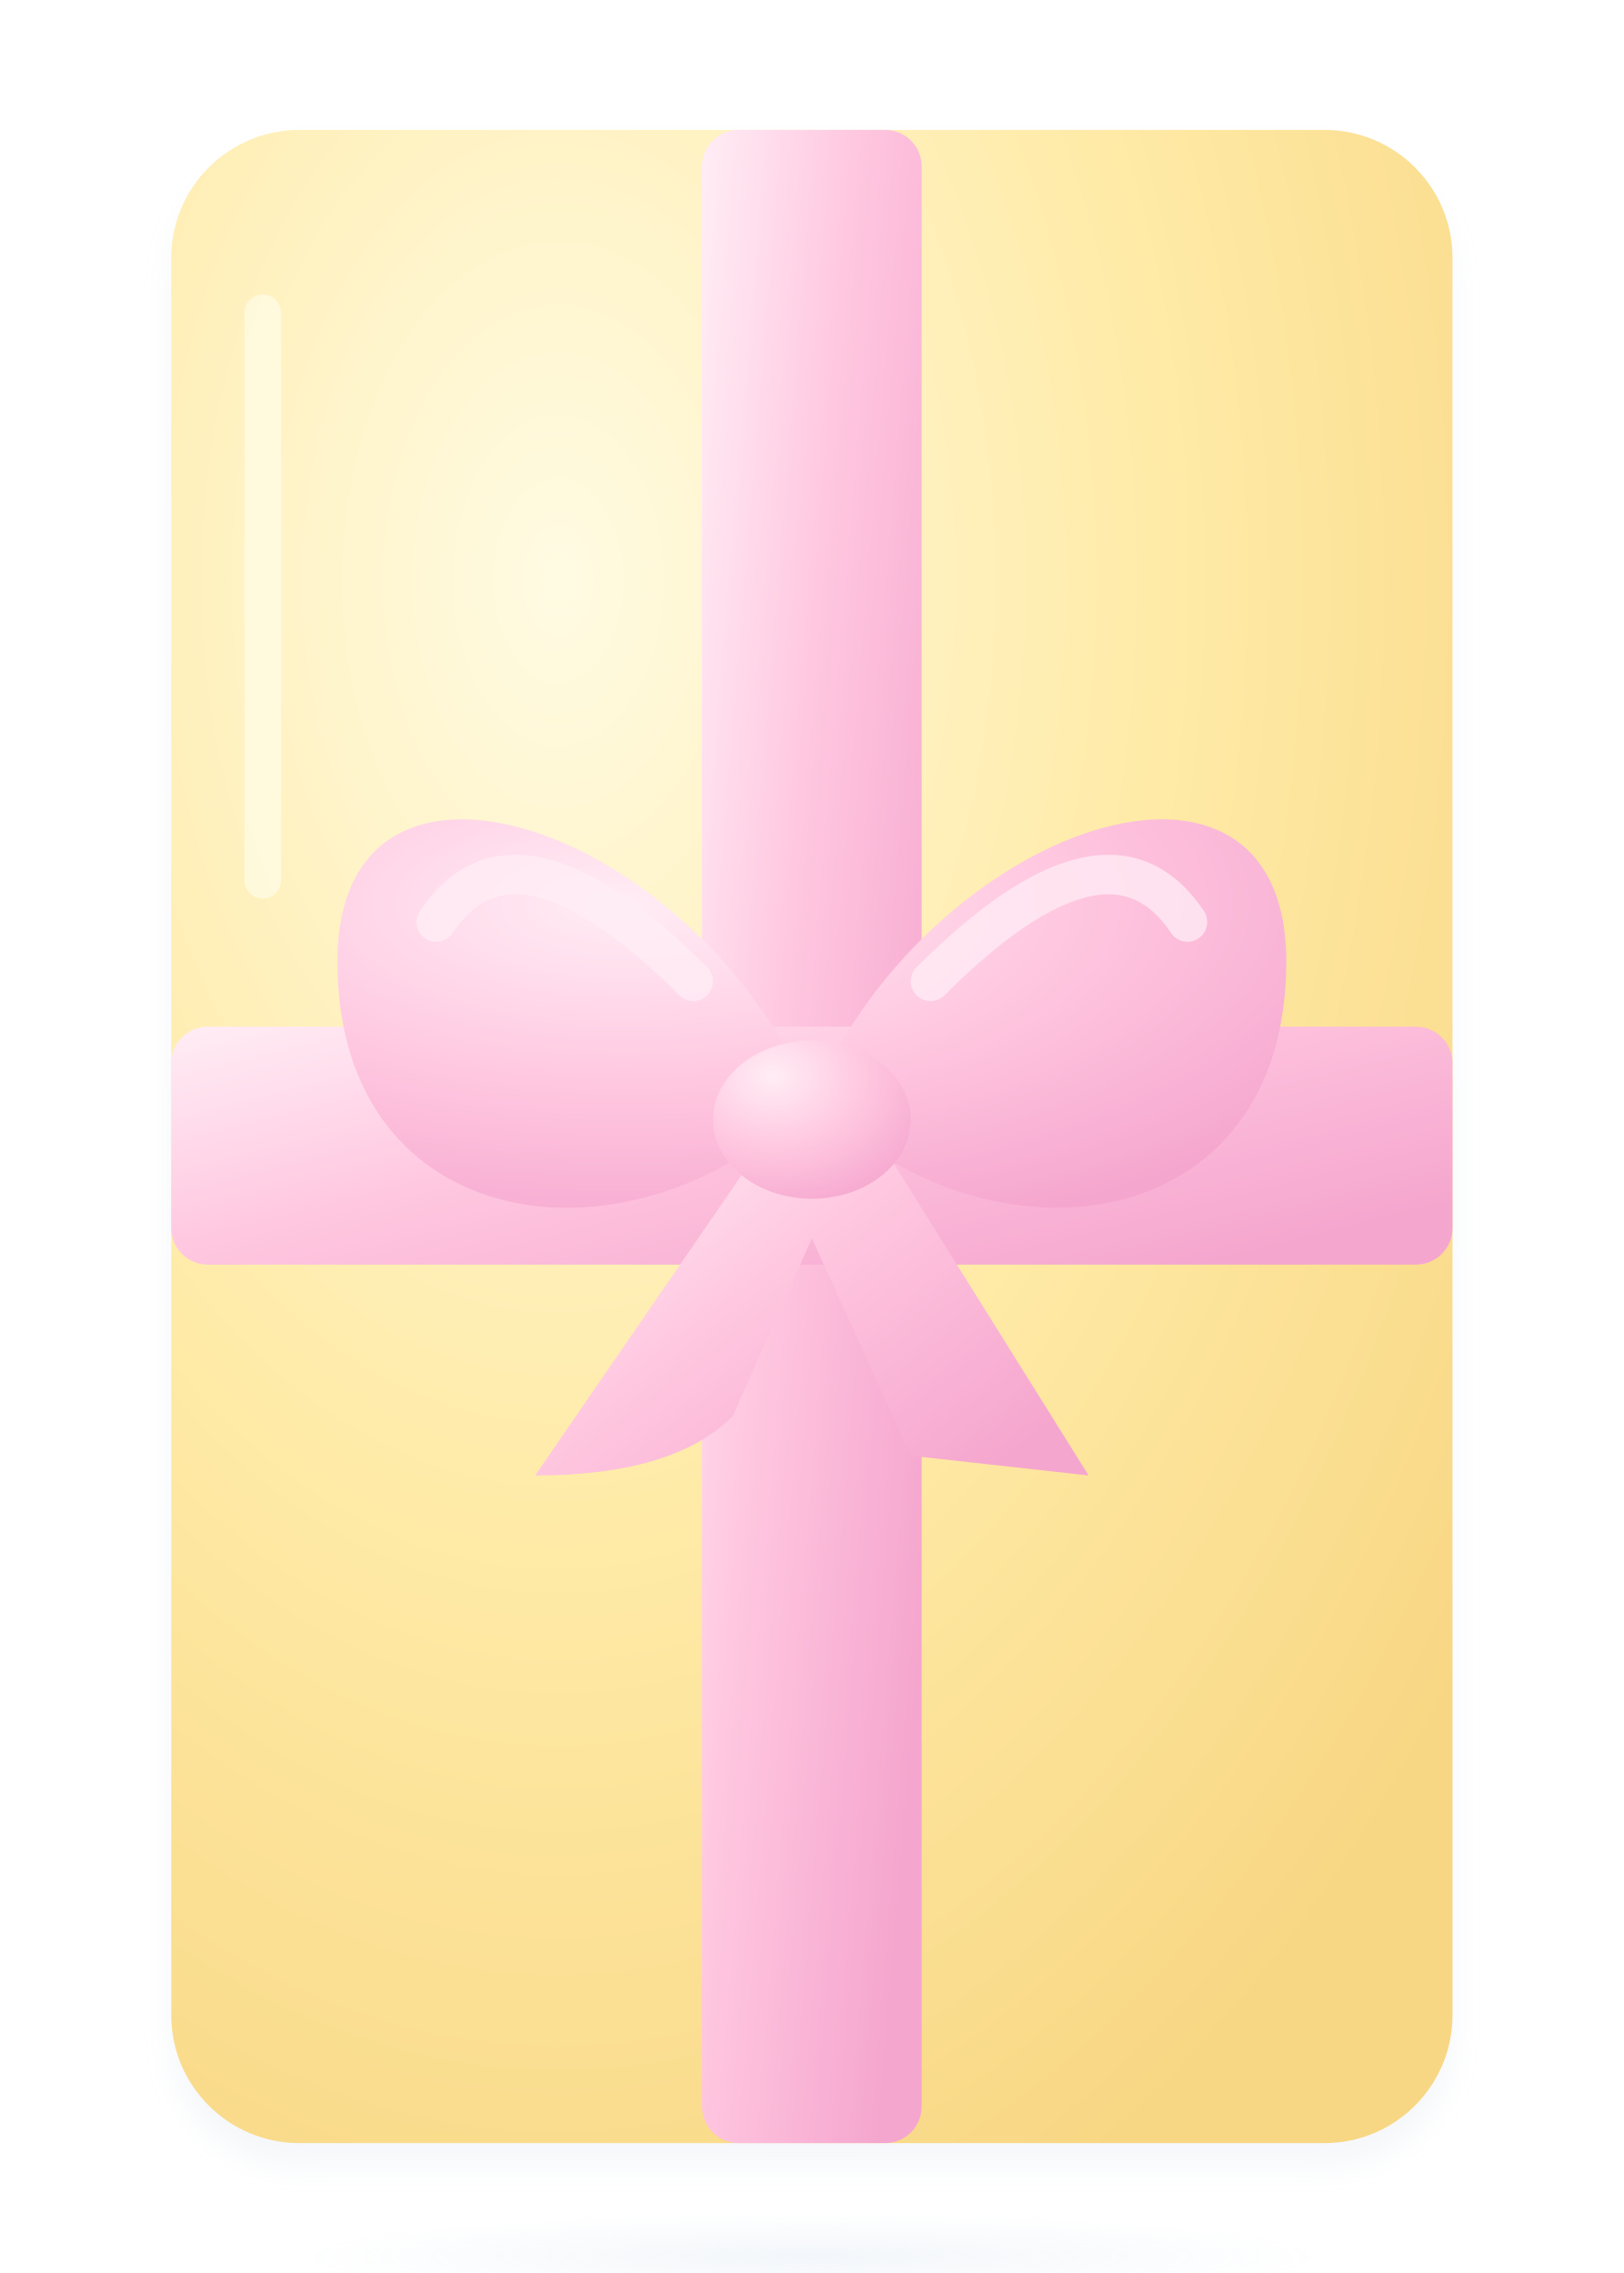
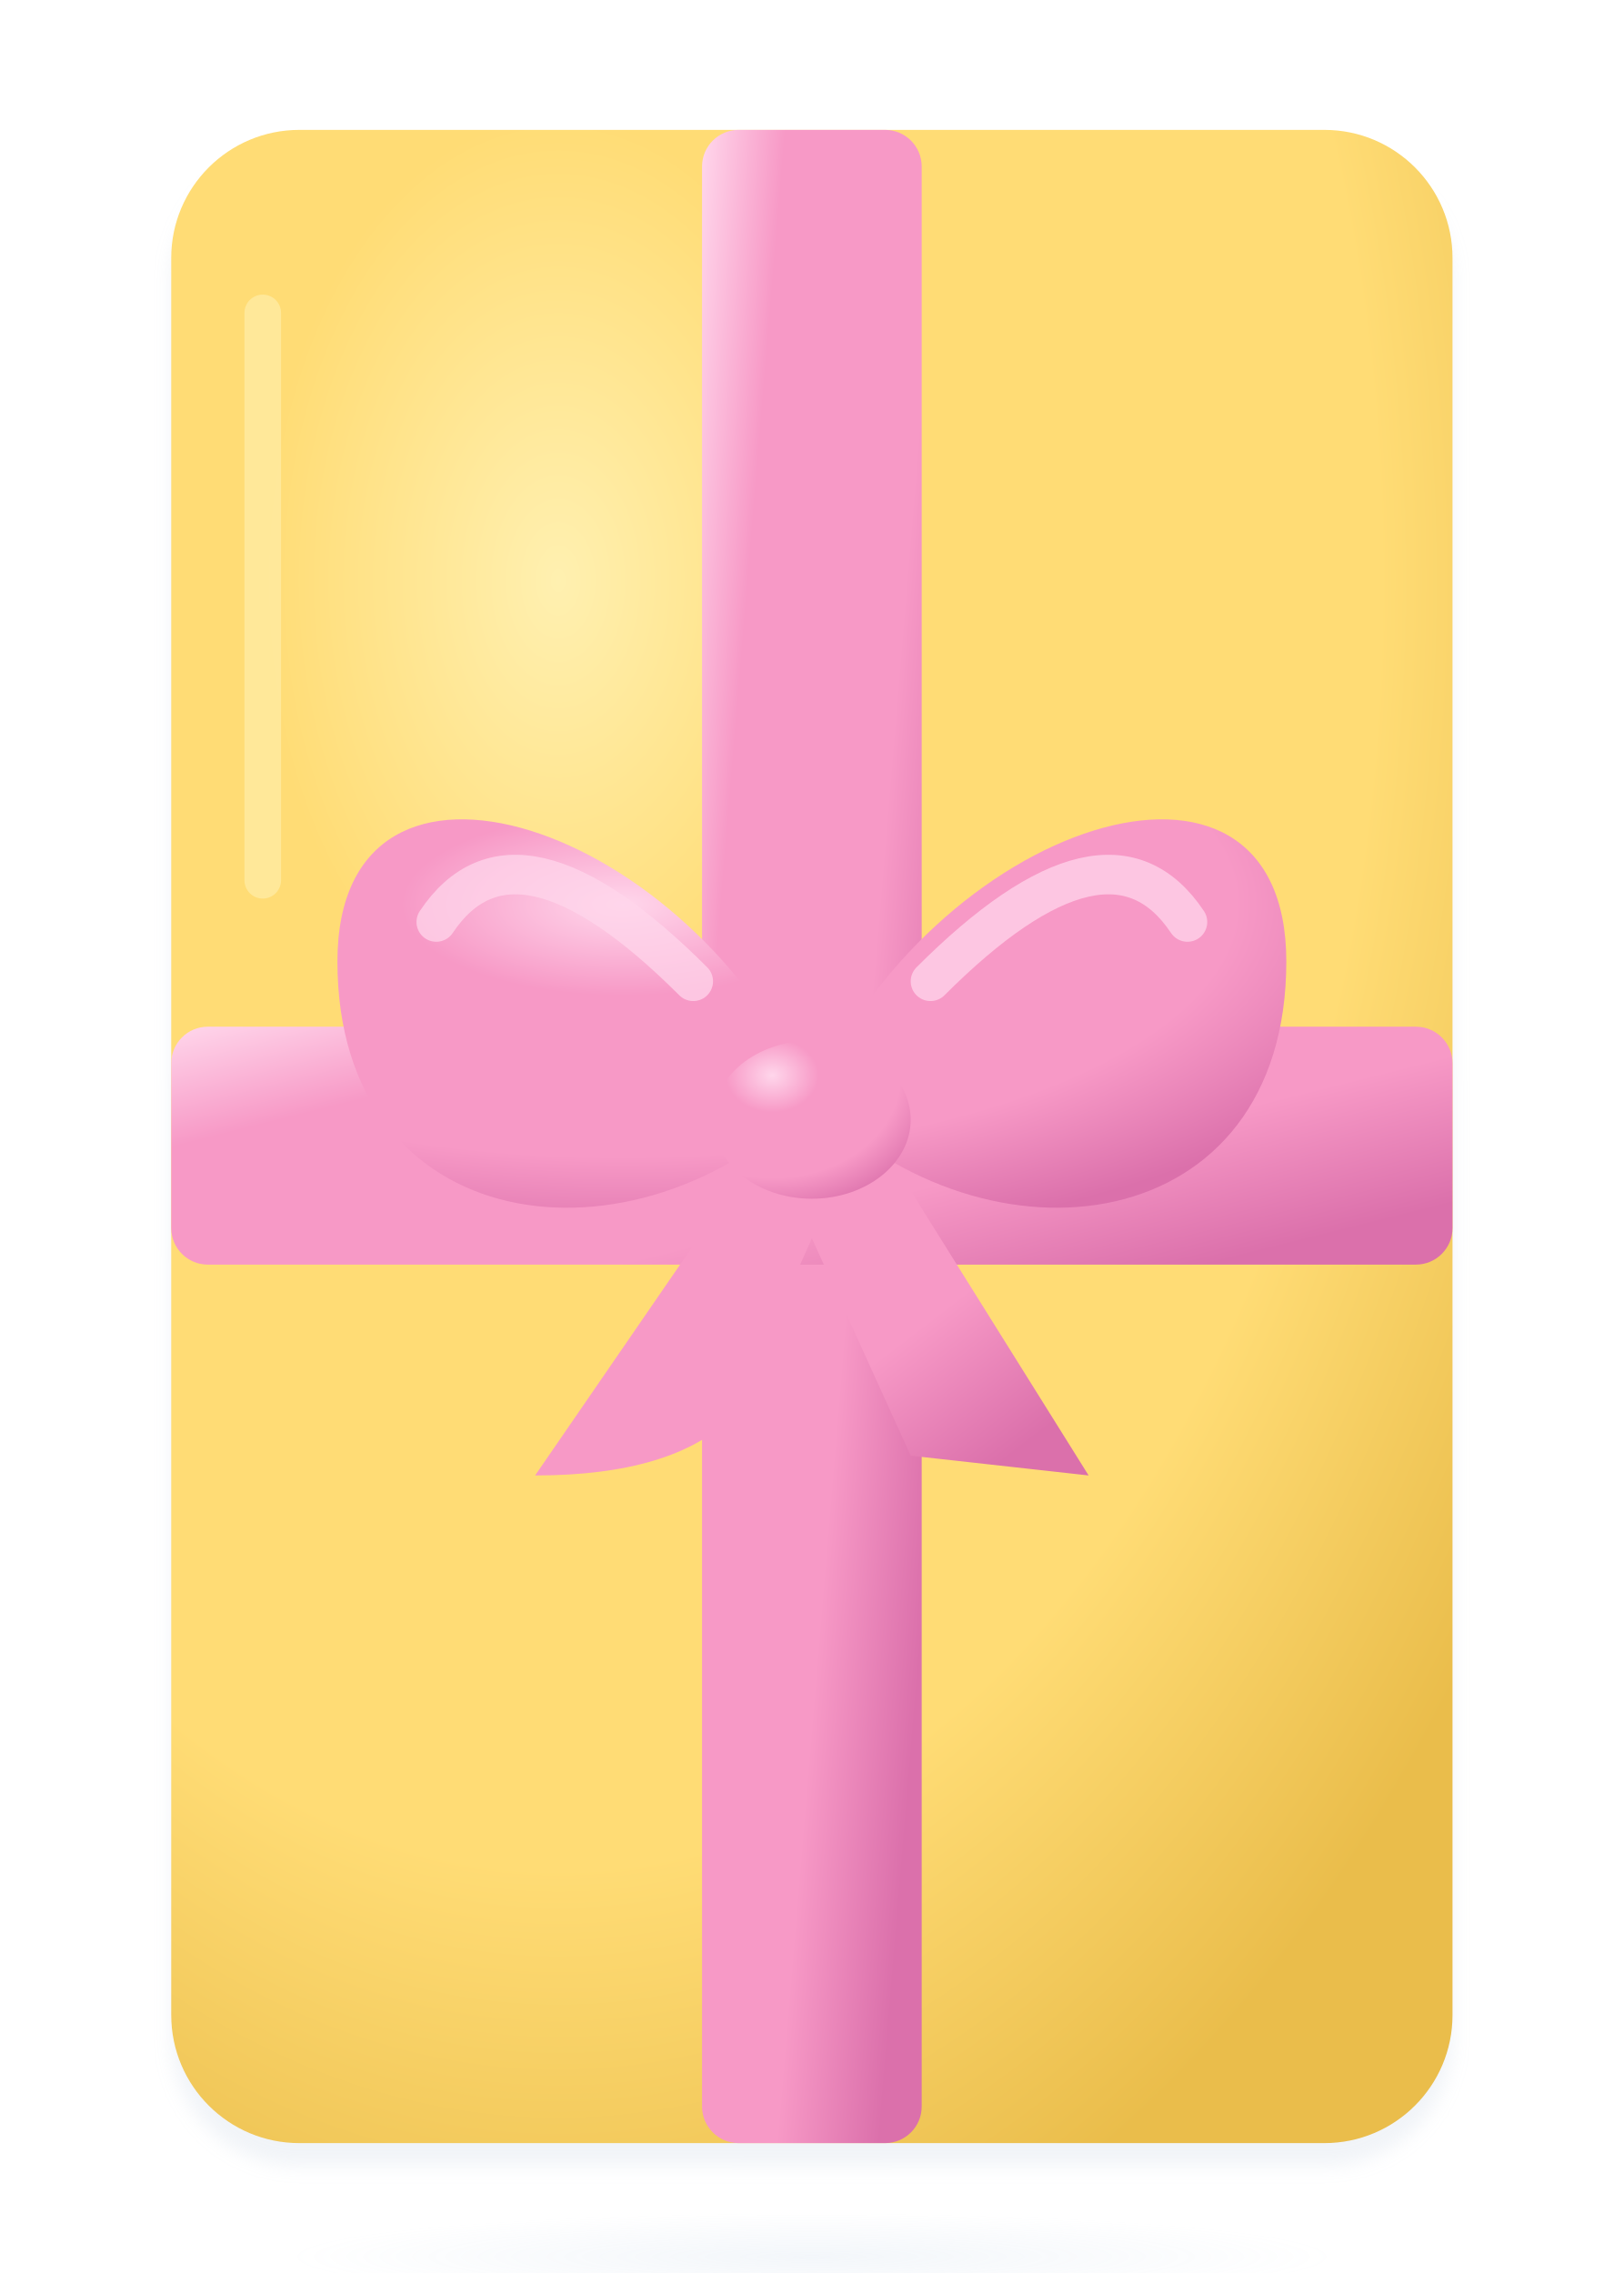
<svg xmlns="http://www.w3.org/2000/svg" viewBox="0 0 100 140" width="100" height="140" preserveAspectRatio="xMidYMid meet">
  <defs>
    <radialGradient id="yellow" cx="30%" cy="22%" r="90%">
-       <stop stop-color="#fffbe3" />
-       <stop offset=".52" stop-color="#ffeba8" />
-       <stop offset="1" stop-color="#f8d784" />
+       <stop stop-color="#fff0b0" />
+       <stop offset=".26" stop-color="#ffdc75" />
+       <stop offset=".72" stop-color="#ffdc75" />
+       <stop offset="1" stop-color="#eabd4b" />
    </radialGradient>
    <linearGradient id="pink-linear" x1="0" y1="0" x2="1" y2=".75">
-       <stop stop-color="#ffedf5" />
-       <stop offset=".45" stop-color="#ffc7e0" />
-       <stop offset="1" stop-color="#f5a6ce" />
+       <stop stop-color="#ffd6eb" />
+       <stop offset=".24" stop-color="#f799c6" />
+       <stop offset=".7" stop-color="#f799c6" />
+       <stop offset="1" stop-color="#db70ab" />
    </linearGradient>
    <radialGradient id="pink" cx="30%" cy="22%" r="90%">
-       <stop stop-color="#ffedf5" />
-       <stop offset=".52" stop-color="#ffc7e0" />
-       <stop offset="1" stop-color="#f5a6ce" />
+       <stop stop-color="#ffd6eb" />
+       <stop offset=".26" stop-color="#f799c6" />
+       <stop offset=".72" stop-color="#f799c6" />
+       <stop offset="1" stop-color="#db70ab" />
    </radialGradient>
    <radialGradient id="floor-shadow">
      <stop stop-color="#9db9d8" stop-opacity=".12" />
      <stop offset=".6" stop-color="#9db9d8" stop-opacity=".05" />
      <stop offset="1" stop-color="#9db9d8" stop-opacity="0" />
    </radialGradient>
    <filter id="object-shadow" filterUnits="userSpaceOnUse" x="-10" y="-10" width="120" height="164" color-interpolation-filters="sRGB">
-       <feGaussianBlur in="SourceAlpha" stdDeviation=".85" result="soft-shadow" />
+       <feGaussianBlur in="SourceAlpha" stdDeviation=".55" result="soft-shadow" />
      <feOffset in="soft-shadow" dy="1.4" result="offset-shadow" />
-       <feFlood flood-color="#96acce" flood-opacity=".10" />
+       <feFlood flood-color="#96acce" flood-opacity=".14" />
      <feComposite in2="offset-shadow" operator="in" />
      <feMerge>
        <feMergeNode />
        <feMergeNode in="SourceGraphic" />
      </feMerge>
    </filter>
  </defs>
  <ellipse cx="50.0" cy="139" rx="32.0" ry="2.7" fill="url(#floor-shadow)" />
  <g filter="url(#object-shadow)">
    <g id="item-model" transform="translate(-6.363636 -14.54546) scale(1.127273)">
      <rect x="15" y="20" width="70" height="110" rx="7" fill="url(#yellow)" />
      <rect x="44" y="20" width="12" height="110" rx="2" fill="url(#pink-linear)" />
      <rect x="15" y="69" width="70" height="13" rx="2" fill="url(#pink-linear)" />
      <g transform="translate(50 73) scale(1.08)">
        <path d="M0 0 C-6 -14 -24 -20 -24 -7 C-24 7 -9 9 0 0Z M0 0 C6 -14 24 -20 24 -7 C24 7 9 9 0 0Z" fill="url(#pink)" />
        <path d="M-3 3 L-14 19 Q-7 19 -4 16 L0 7 L5 18 L14 19 L4 3Z" fill="url(#pink-linear)" />
-         <path d="M-19 -9 Q-15 -15 -6 -6 M6 -6 Q15 -15 19 -9" fill="none" stroke="#ffedf5" stroke-width="2" stroke-linecap="round" stroke-linejoin="round" opacity=".75" />
+         <path d="M-19 -9 Q-15 -15 -6 -6 M6 -6 Q15 -15 19 -9" fill="none" stroke="#ffd6eb" stroke-width="2" stroke-linecap="round" stroke-linejoin="round" opacity=".75" />
        <ellipse cx="0" cy="1" rx="5" ry="4" fill="url(#pink)" />
      </g>
-       <path d="M20 30 V61" fill="none" stroke="#fffbe3" stroke-width="2" stroke-linecap="round" stroke-linejoin="round" opacity=".8" />
+       <path d="M20 30 V61" fill="none" stroke="#fff0b0" stroke-width="2" stroke-linecap="round" stroke-linejoin="round" opacity=".6" />
    </g>
  </g>
</svg>
